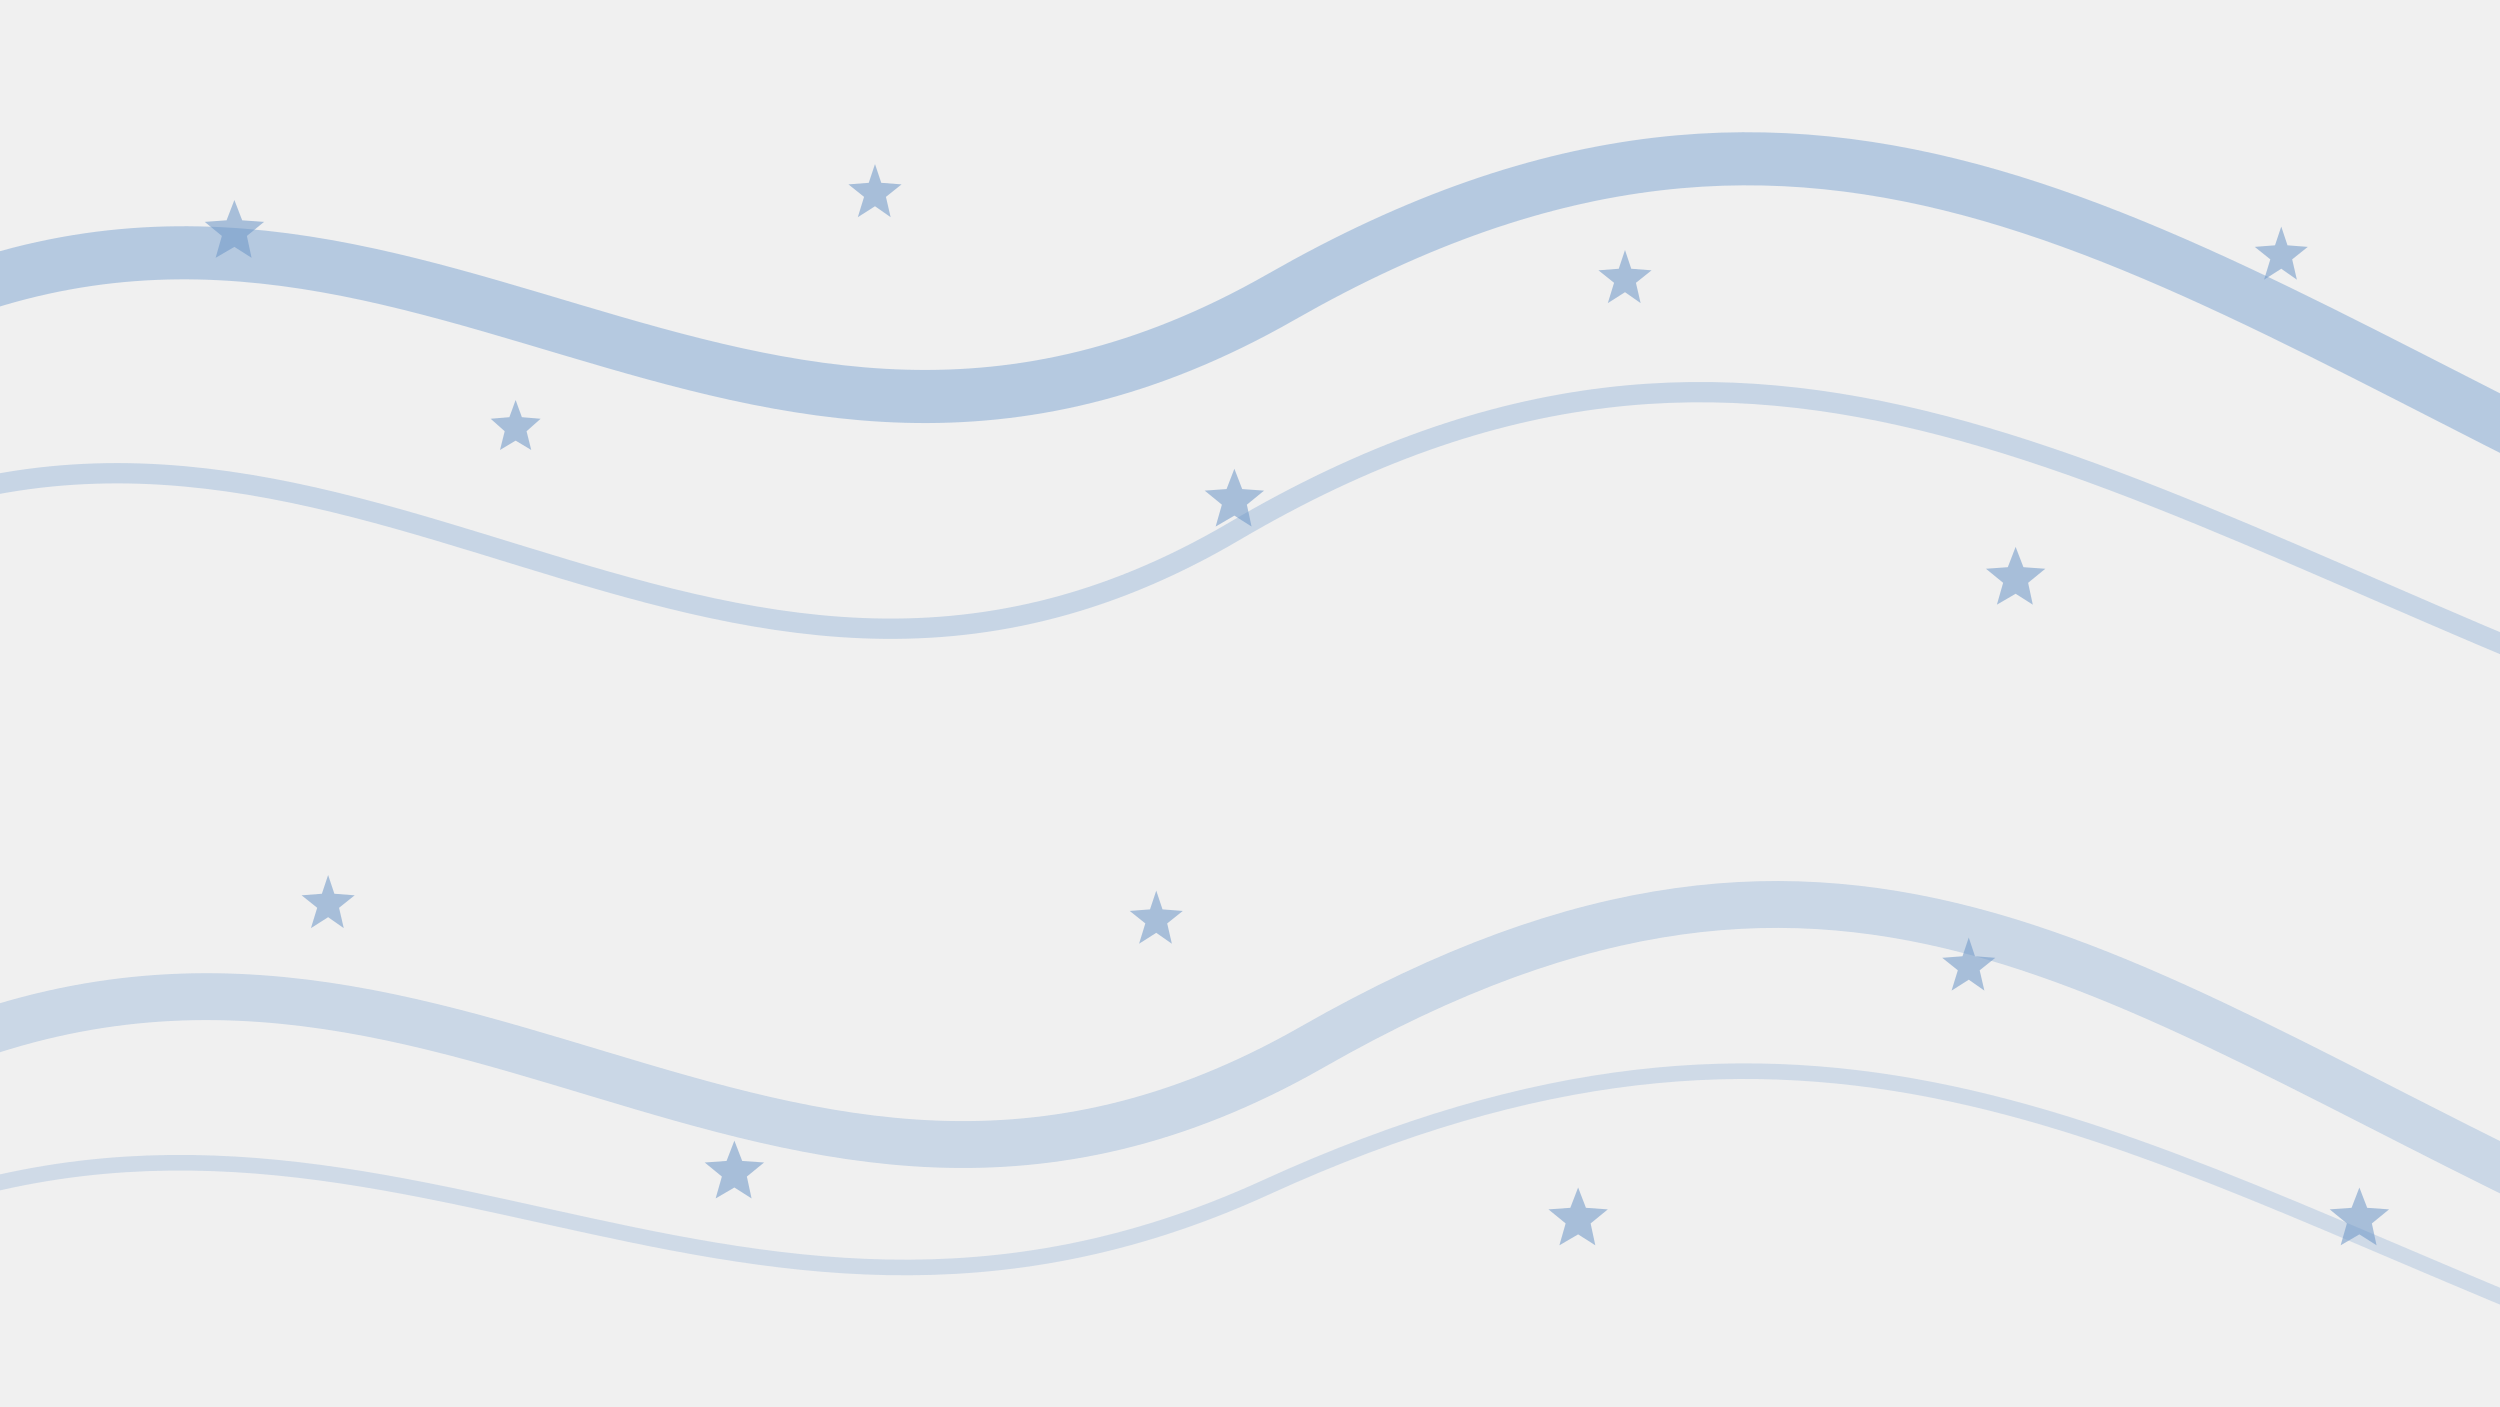
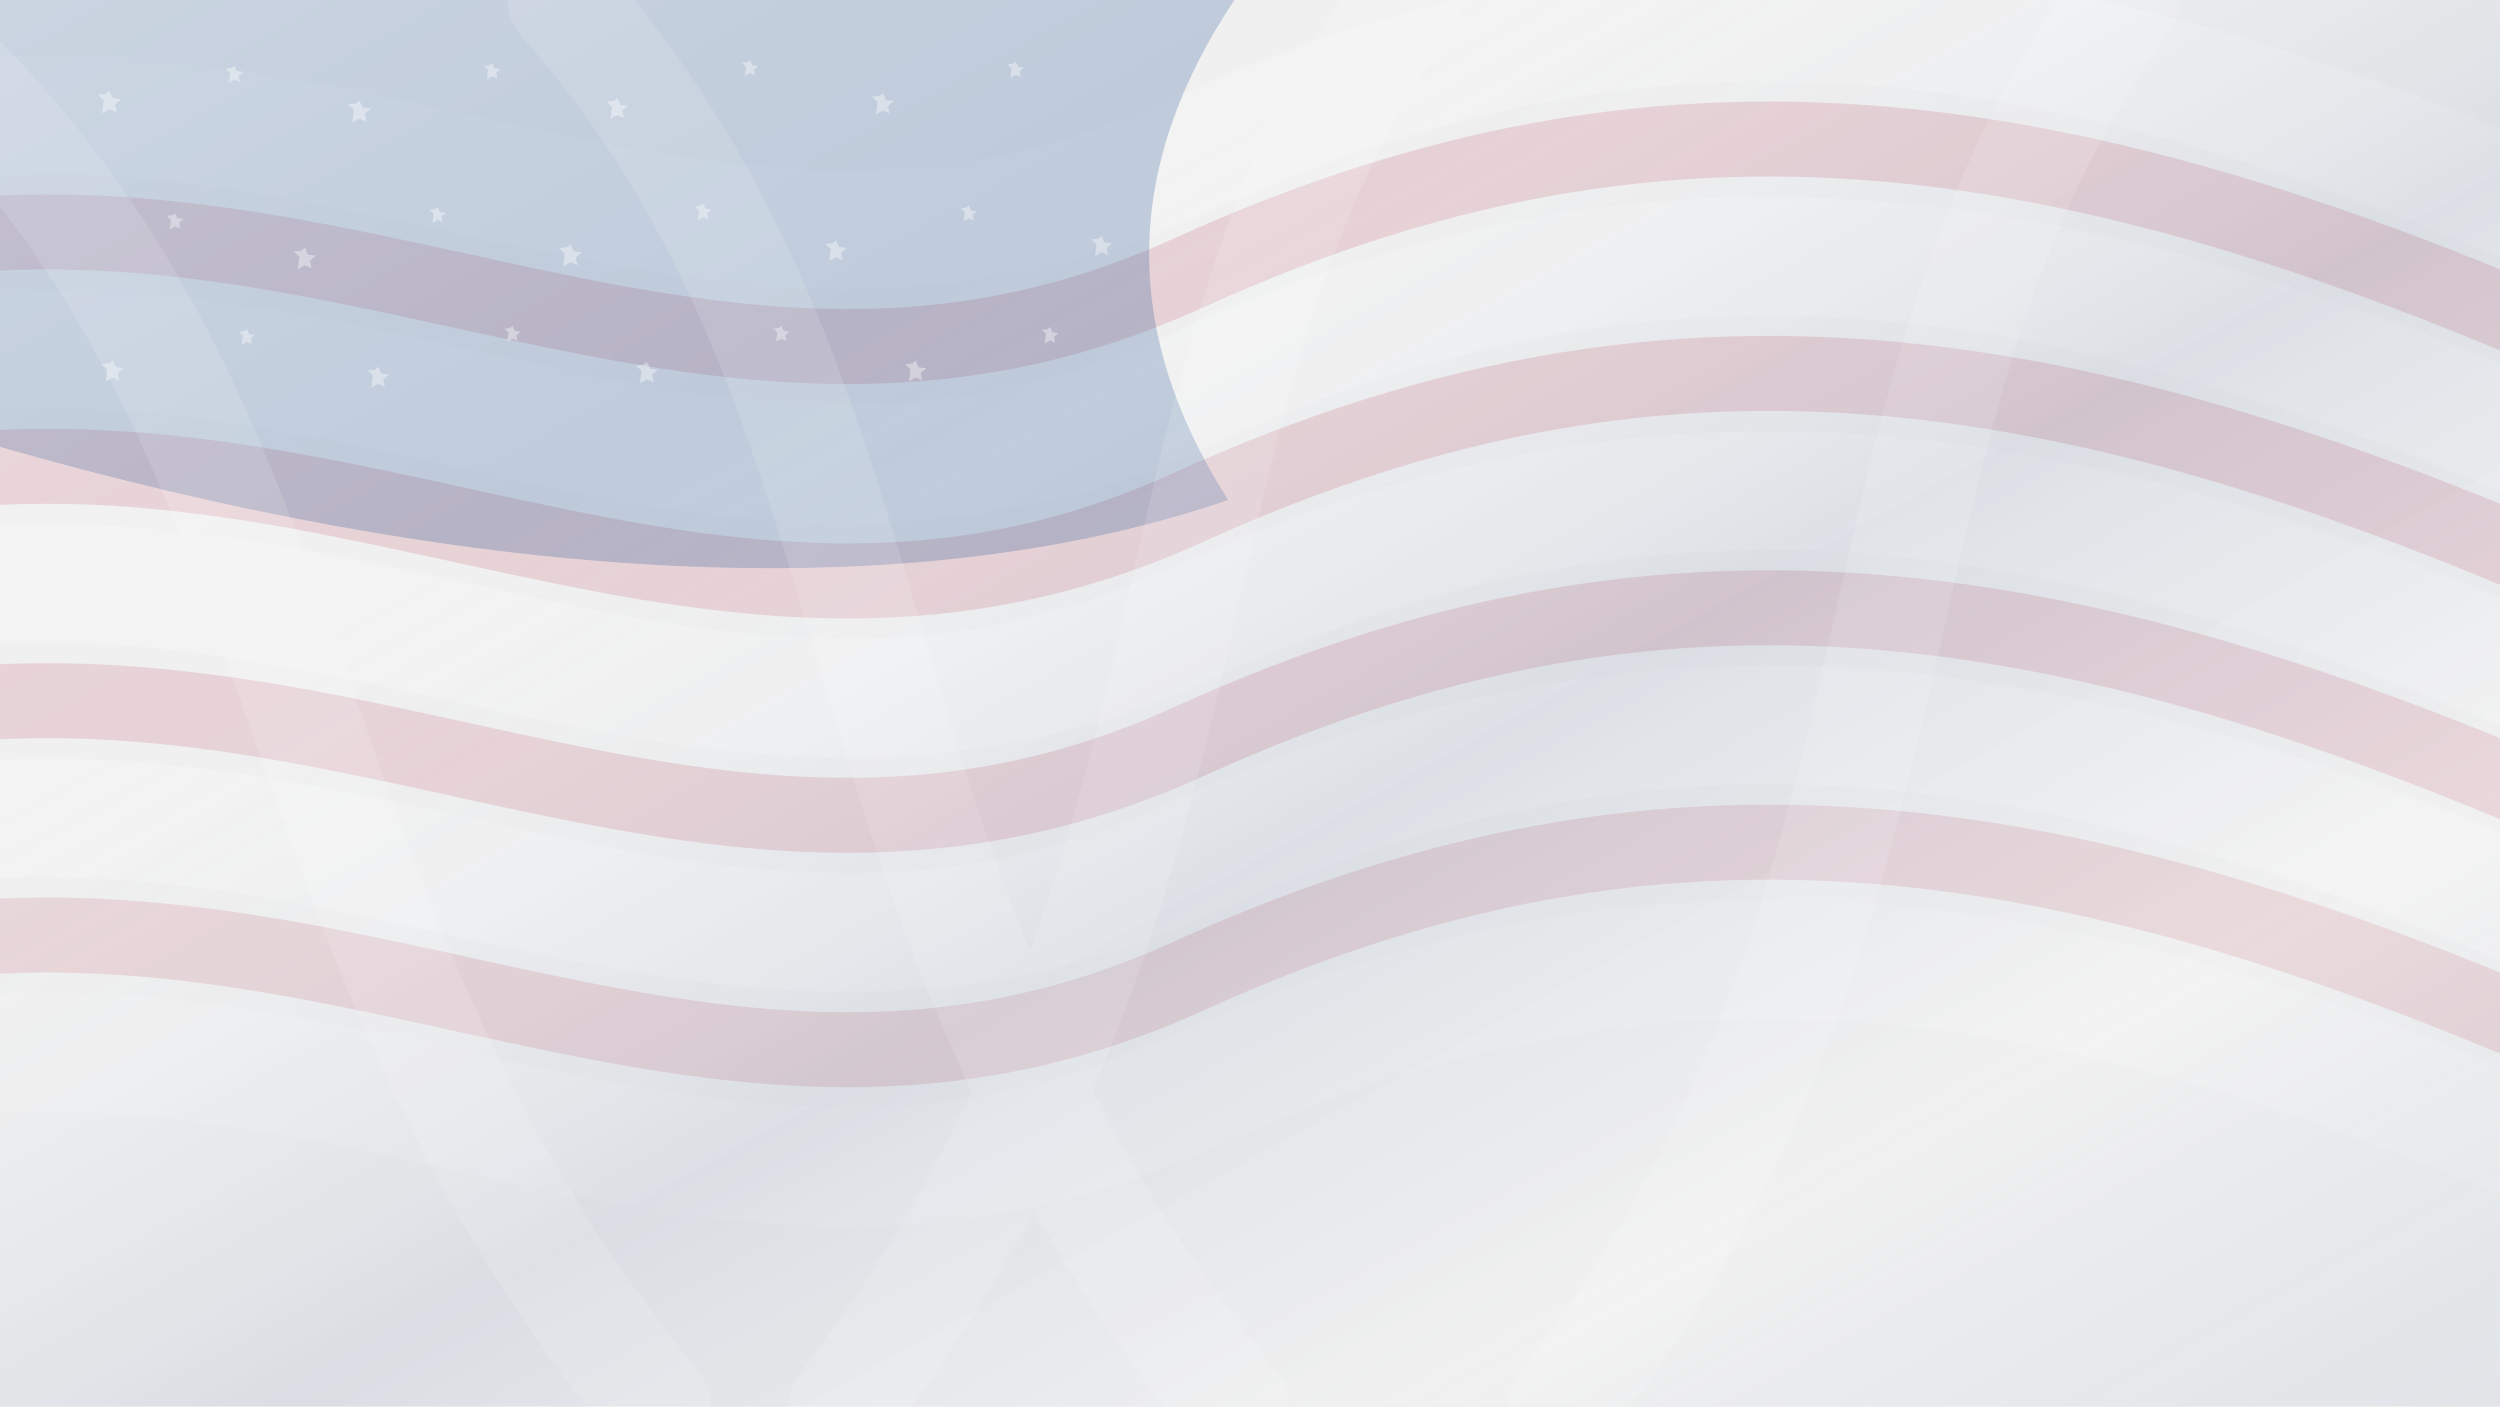
<svg xmlns="http://www.w3.org/2000/svg" viewBox="0 0 1600 900" preserveAspectRatio="none">
-   <g fill="none" stroke="#4f86c6" stroke-linecap="round">
-     <path d="M-80 210C260 40 470 390 820 190s560-20 900 140" stroke-width="34" stroke-opacity=".36" />
-     <path d="M-120 350c340-170 570 190 910-10s560-20 930 120" stroke-width="13" stroke-opacity=".25" />
-     <path d="M-80 690c360-180 570 180 920-20s520-30 850 120" stroke-width="30" stroke-opacity=".24" />
-     <path d="M-100 790c340-150 560 130 910-30s540-30 840 90" stroke-width="10" stroke-opacity=".2" />
+   <defs>
+     <linearGradient id="fabric" x1="0" y1="0" x2="1" y2="1">
+       <stop offset="0" stop-color="#fff" stop-opacity=".34" />
+       <stop offset=".28" stop-color="#fff" stop-opacity="0" />
+       <stop offset=".56" stop-color="#173d78" stop-opacity=".18" />
+       <stop offset=".78" stop-color="#fff" stop-opacity=".16" />
+       <stop offset="1" stop-color="#173d78" stop-opacity=".12" />
+     </linearGradient>
+     <path id="star" d="m0-11 3.1 6.6 7.3.8-5.4 4.8 1.5 7.1L0 5.5l-6.5 3.8L-5-2.6l-5.4-4.8 7.3-.8z" />
+   </defs>
+   <g fill="none" stroke-linecap="round">
+     <path d="M-180 110C180-20 430 250 760 100s610-100 1050 120" stroke="#fff" stroke-width="76" stroke-opacity=".19" />
+     <path d="M-180 185C180 55 430 325 760 175s610-100 1050 120" stroke="#b8324b" stroke-width="48" stroke-opacity=".16" />
+     <path d="M-180 260C180 130 430 400 760 250s610-100 1050 120" stroke="#fff" stroke-width="76" stroke-opacity=".2" />
+     <path d="M-180 335C180 205 430 475 760 325s610-100 1050 120" stroke="#b8324b" stroke-width="48" stroke-opacity=".16" />
+     <path d="M-180 410C180 280 430 550 760 400s610-100 1050 120" stroke="#fff" stroke-width="76" stroke-opacity=".19" />
+     <path d="M-180 485C180 355 430 625 760 475s610-100 1050 120" stroke="#b8324b" stroke-width="48" stroke-opacity=".15" />
+     <path d="M-180 560C180 430 430 700 760 550s610-100 1050 120" stroke="#fff" stroke-width="76" stroke-opacity=".18" />
+     <path d="M-180 635C180 505 430 775 760 625s610-100 1050 120" stroke="#b8324b" stroke-width="48" stroke-opacity=".14" />
+     <path d="M-180 710C180 580 430 850 760 700s610-100 1050 120" stroke="#fff" stroke-width="76" stroke-opacity=".16" />
  </g>
-   <g fill="#6c96c7" fill-opacity=".55">
-     <path d="m150 128 5 13 14 1-11 9 3 14-11-7-12 7 4-14-11-9 14-1z" />
-     <path d="m330 256 4 11 12 1-9 8 3 12-10-6-10 6 3-12-9-8 12-1z" />
-     <path d="m560 105 4 12 13 1-10 8 3 13-10-7-11 7 4-13-10-8 13-1z" />
-     <path d="m790 300 5 13 14 1-11 9 3 14-11-7-12 7 4-14-11-9 14-1z" />
-     <path d="m1040 160 4 12 13 1-10 8 3 13-10-7-11 7 4-13-10-8 13-1z" />
-     <path d="m1290 350 5 13 14 1-11 9 3 14-11-7-12 7 4-14-11-9 14-1z" />
-     <path d="m1460 145 4 12 13 1-10 8 3 13-10-7-11 7 4-13-10-8 13-1z" />
-     <path d="m210 560 4 12 13 1-10 8 3 13-10-7-11 7 4-13-10-8 13-1z" />
-     <path d="m470 730 5 13 14 1-11 9 3 14-11-7-12 7 4-14-11-9 14-1z" />
-     <path d="m740 570 4 12 13 1-10 8 3 13-10-7-11 7 4-13-10-8 13-1z" />
-     <path d="m1010 760 5 13 14 1-11 9 3 14-11-7-12 7 4-14-11-9 14-1z" />
-     <path d="m1260 600 4 12 13 1-10 8 3 13-10-7-11 7 4-13-10-8 13-1z" />
-     <path d="m1510 760 5 13 14 1-11 9 3 14-11-7-12 7 4-14-11-9 14-1z" />
+   <path d="M0 0h790c-70 105-74 210-4 320-216 74-500 48-786-34z" fill="#1f4f95" fill-opacity=".24" />
+   <g fill="#fff" fill-opacity=".38">
+     <use href="#star" transform="translate(70 66) scale(.72)" />
+     <use href="#star" transform="translate(150 48) scale(.55)" />
+     <use href="#star" transform="translate(230 72) scale(.7)" />
+     <use href="#star" transform="translate(315 46) scale(.52)" />
+     <use href="#star" transform="translate(395 70) scale(.66)" />
+     <use href="#star" transform="translate(480 44) scale(.5)" />
+     <use href="#star" transform="translate(565 67) scale(.68)" />
+     <use href="#star" transform="translate(650 45) scale(.52)" />
+     <use href="#star" transform="translate(112 142) scale(.52)" />
+     <use href="#star" transform="translate(195 166) scale(.68)" />
+     <use href="#star" transform="translate(280 138) scale(.5)" />
+     <use href="#star" transform="translate(365 164) scale(.7)" />
+     <use href="#star" transform="translate(450 136) scale(.52)" />
+     <use href="#star" transform="translate(535 161) scale(.66)" />
+     <use href="#star" transform="translate(620 137) scale(.5)" />
+     <use href="#star" transform="translate(705 158) scale(.64)" />
+     <use href="#star" transform="translate(72 238) scale(.68)" />
+     <use href="#star" transform="translate(158 216) scale(.5)" />
+     <use href="#star" transform="translate(242 242) scale(.66)" />
+     <use href="#star" transform="translate(328 214) scale(.5)" />
+     <use href="#star" transform="translate(414 239) scale(.68)" />
+     <use href="#star" transform="translate(500 214) scale(.5)" />
+     <use href="#star" transform="translate(586 238) scale(.65)" />
+     <use href="#star" transform="translate(672 215) scale(.52)" />
  </g>
+   <rect width="1600" height="900" fill="url(#fabric)" opacity=".56" />
+   <path d="M-80 0C220 250 150 570 420 900M360 0c230 260 160 570 430 900M900 0c-180 250-100 560-360 900M1360 0c-190 260-110 580-360 900" fill="none" stroke="#fff" stroke-linecap="round" stroke-opacity=".12" stroke-width="70" />
</svg>
